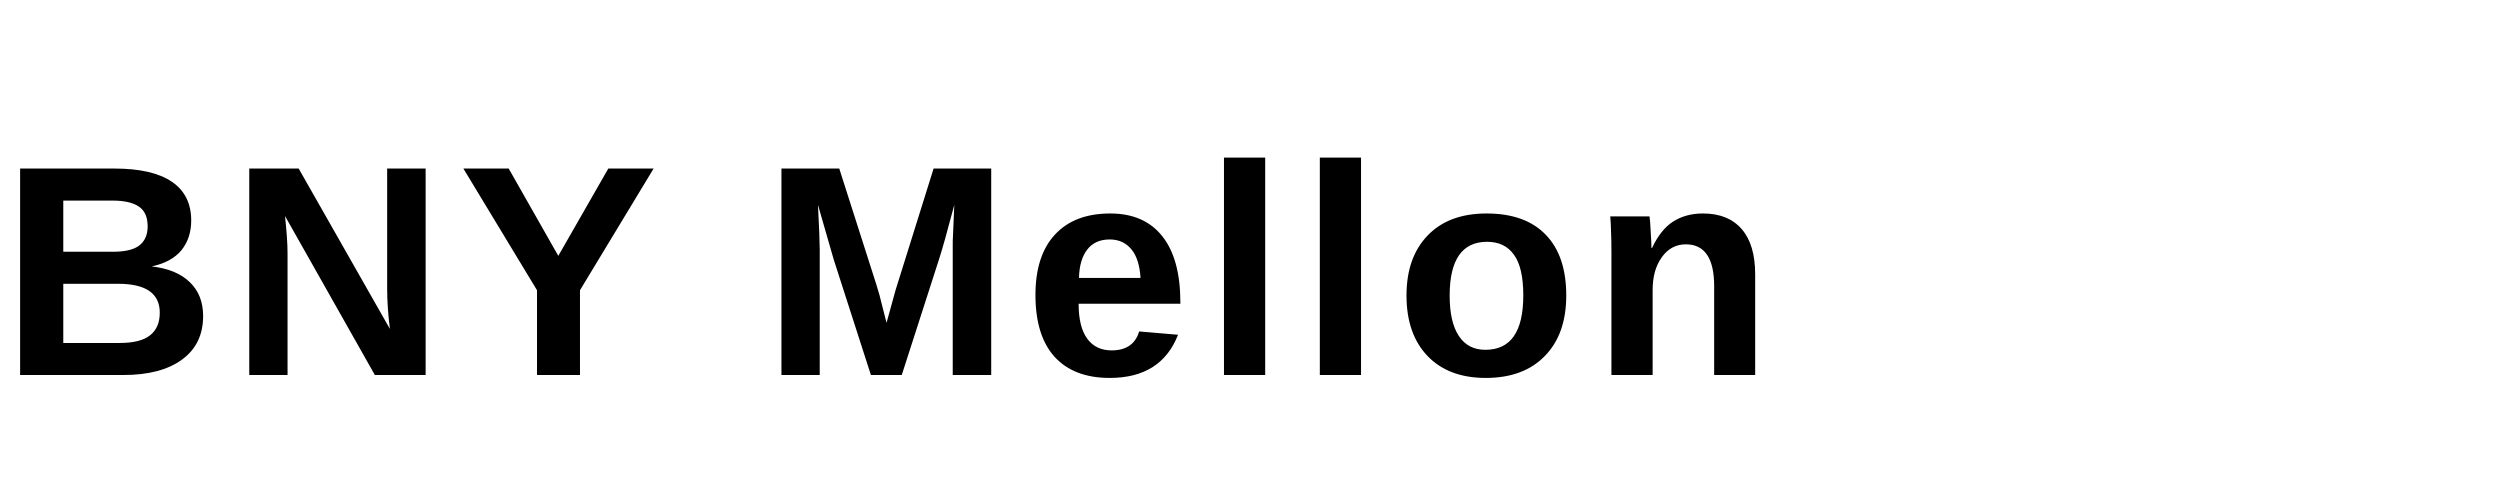
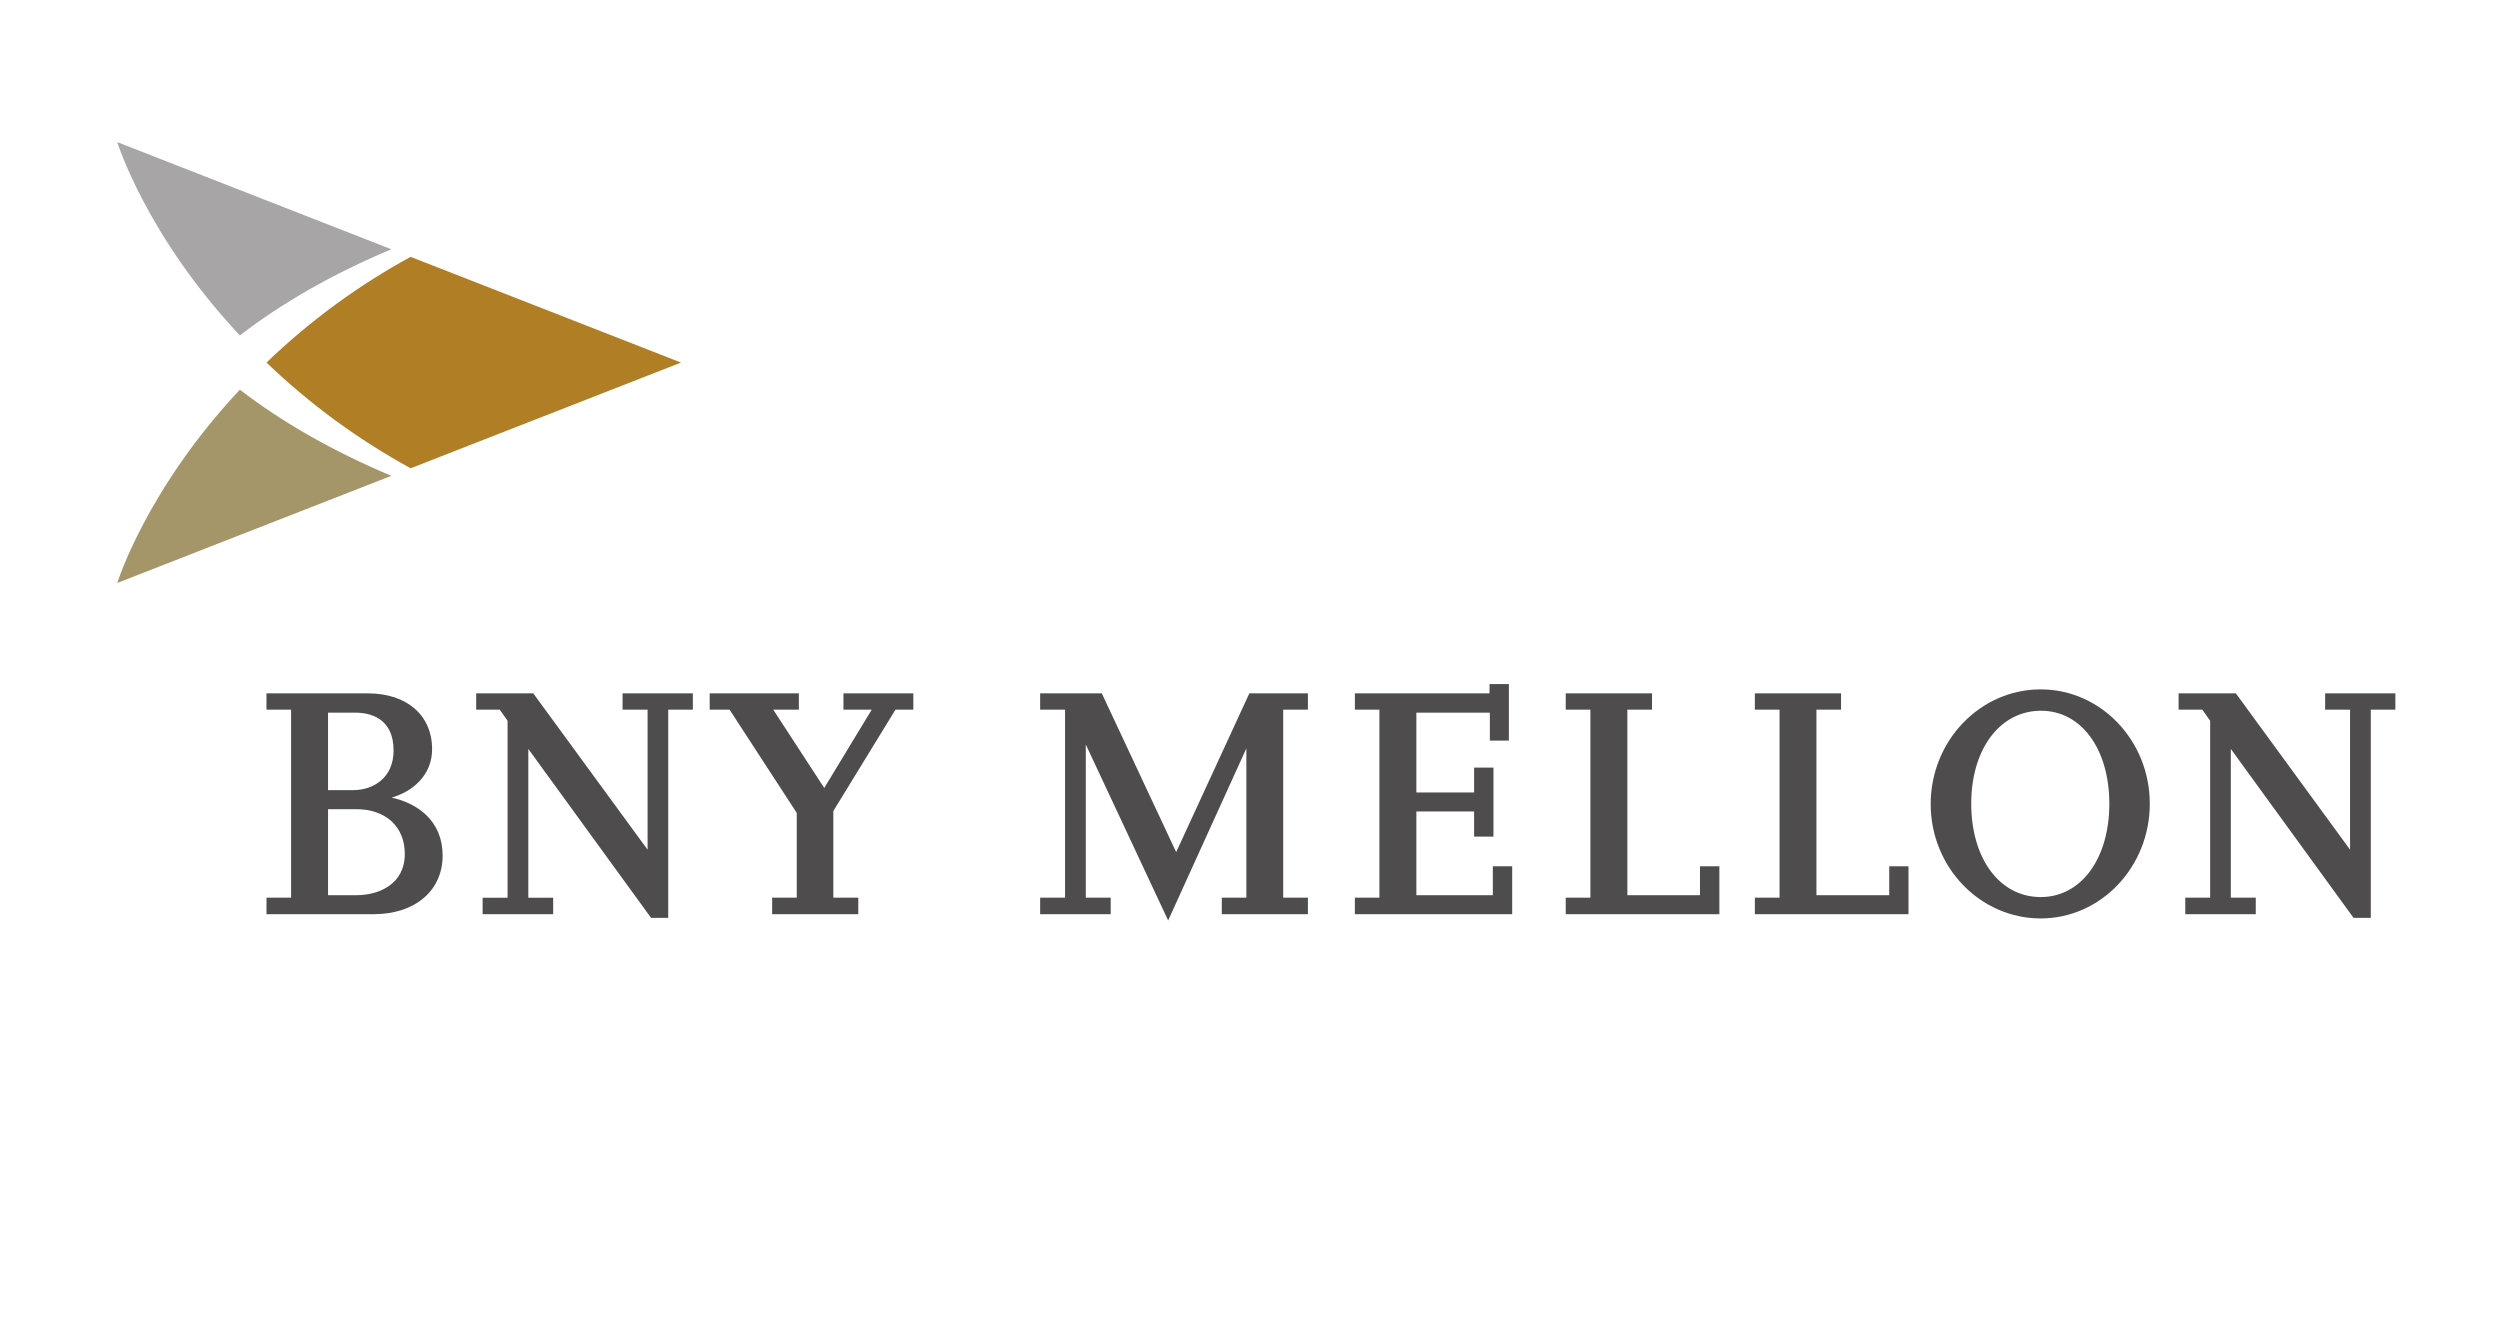
- <svg xmlns="http://www.w3.org/2000/svg" viewBox="0 0 200 40">
-   <text x="0" y="30" font-family="Arial, sans-serif" font-size="24" font-weight="600" letter-spacing="1" fill="#000">BNY Mellon</text>
+ <svg xmlns="http://www.w3.org/2000/svg" xmlns:xlink="http://www.w3.org/1999/xlink" width="2500" height="1317" viewBox="-50.93 -61.736 1096.31 577.341">
+   <g transform="matrix(8.09951 0 0 -8.09951 -3664.266 524.669)">
+     <defs>
+       <path id="a" d="M446.118 1.119h135.355V72.4H446.118V1.119z" />
+     </defs>
+     <clipPath id="b">
+       <use xlink:href="#a" overflow="visible" />
+     </clipPath>
+     <g clip-path="url(#b)">
+       <path d="M482.988 52.782l-14.638 5.723a36.39 36.39 0 0 1-7.804-5.723 36.695 36.695 0 0 1 7.804-5.723l14.638 5.723z" fill="#b07e25" />
+       <path d="M452.468 64.716s1.55-5.038 6.636-10.465c2.255 1.733 4.973 3.312 8.202 4.666l-14.838 5.8z" fill="#a7a5a6" />
+       <path d="M452.468 40.85s1.55 5.035 6.636 10.464c2.255-1.733 4.973-3.308 8.202-4.664l-14.838-5.8z" fill="#a49668" />
+       <path d="M526.943 23.944h-4.14v4.535h3.126v-1.363h1.048v3.736h-1.048v-1.345h-3.126v4.321h3.979v-1.514h1.03v3.06h-1.048v-.502h-7.29v-.884h1.328V23.81h-1.329v-.894h8.518v2.596h-1.048v-1.568zm45.062 10.928v-.884h1.35v-7.58l-6.183 8.464h-3.101v-.884h1.284l.425-.599V23.81h-1.347v-.894h3.817v.894h-1.351v8.054l6.645-9.147h.933v11.271h1.332v.884h-3.803zm-15.4.216c-3.282 0-5.956-2.786-5.956-6.212 0-3.413 2.674-6.19 5.956-6.19 3.26 0 5.907 2.786 5.907 6.21 0 3.415-2.647 6.192-5.906 6.192m0-11.245c-2.218 0-3.762 2.08-3.762 5.053 0 2.967 1.558 5.035 3.782 5.035 2.175 0 3.695-2.068 3.695-5.035 0-2.974-1.526-5.053-3.715-5.053m-46.808 2.434l-4.026 8.595h-3.338v-.884h1.348V23.81h-1.348v-.894h3.819v.894h-1.348v8.294l4.459-9.528 4.234 9.318V23.81h-1.33v-.894h4.663v.894h-1.337v10.178h1.337v.884h-3.172l-3.961-8.595zm28.36-2.333h-3.932v10.044h1.336v.884h-4.672v-.884h1.335V23.81h-1.335v-.894h8.318v2.596h-1.05v-1.568zm10.247 0h-3.942v10.044h1.332v.884h-4.666v-.884h1.338V23.81h-1.338v-.894h8.318v2.596h-1.042v-1.568zm-56.621 10.044h1.53l-2.57-4.238-2.76 4.238h1.386v.884h-4.828v-.884h1.078l3.636-5.59V23.81h-1.332v-.894h4.663v.894h-1.35v4.693l3.362 5.485h.969v.884h-3.784v-.884zm-24.465-4.76c1.135.323 2.194 1.207 2.194 2.621 0 1.837-1.363 3.023-3.478 3.023h-5.49v-.884h1.333V23.81h-1.332v-.894h5.803c2.239 0 3.734 1.273 3.734 3.172 0 1.878-1.348 2.832-2.764 3.14m-3.44 4.6h1.466c.778 0 2.082-.268 2.082-2.049 0-1.48-1.095-2.145-2.18-2.145h-1.368v4.194zm1.532-9.884h-1.532v4.657h1.532c1.594 0 2.623-.95 2.623-2.422 0-1.647-1.41-2.235-2.623-2.235m14.414 10.044h1.355v-7.58l-6.19 8.464h-3.091v-.884h1.278l.422-.599v-9.583h-1.351v-.89h3.819v.89h-1.345v8.058l6.646-9.147h.929v11.271h1.333v.884h-3.805v-.884z" fill="#4f4c4d" />
+     </g>
+   </g>
</svg>
